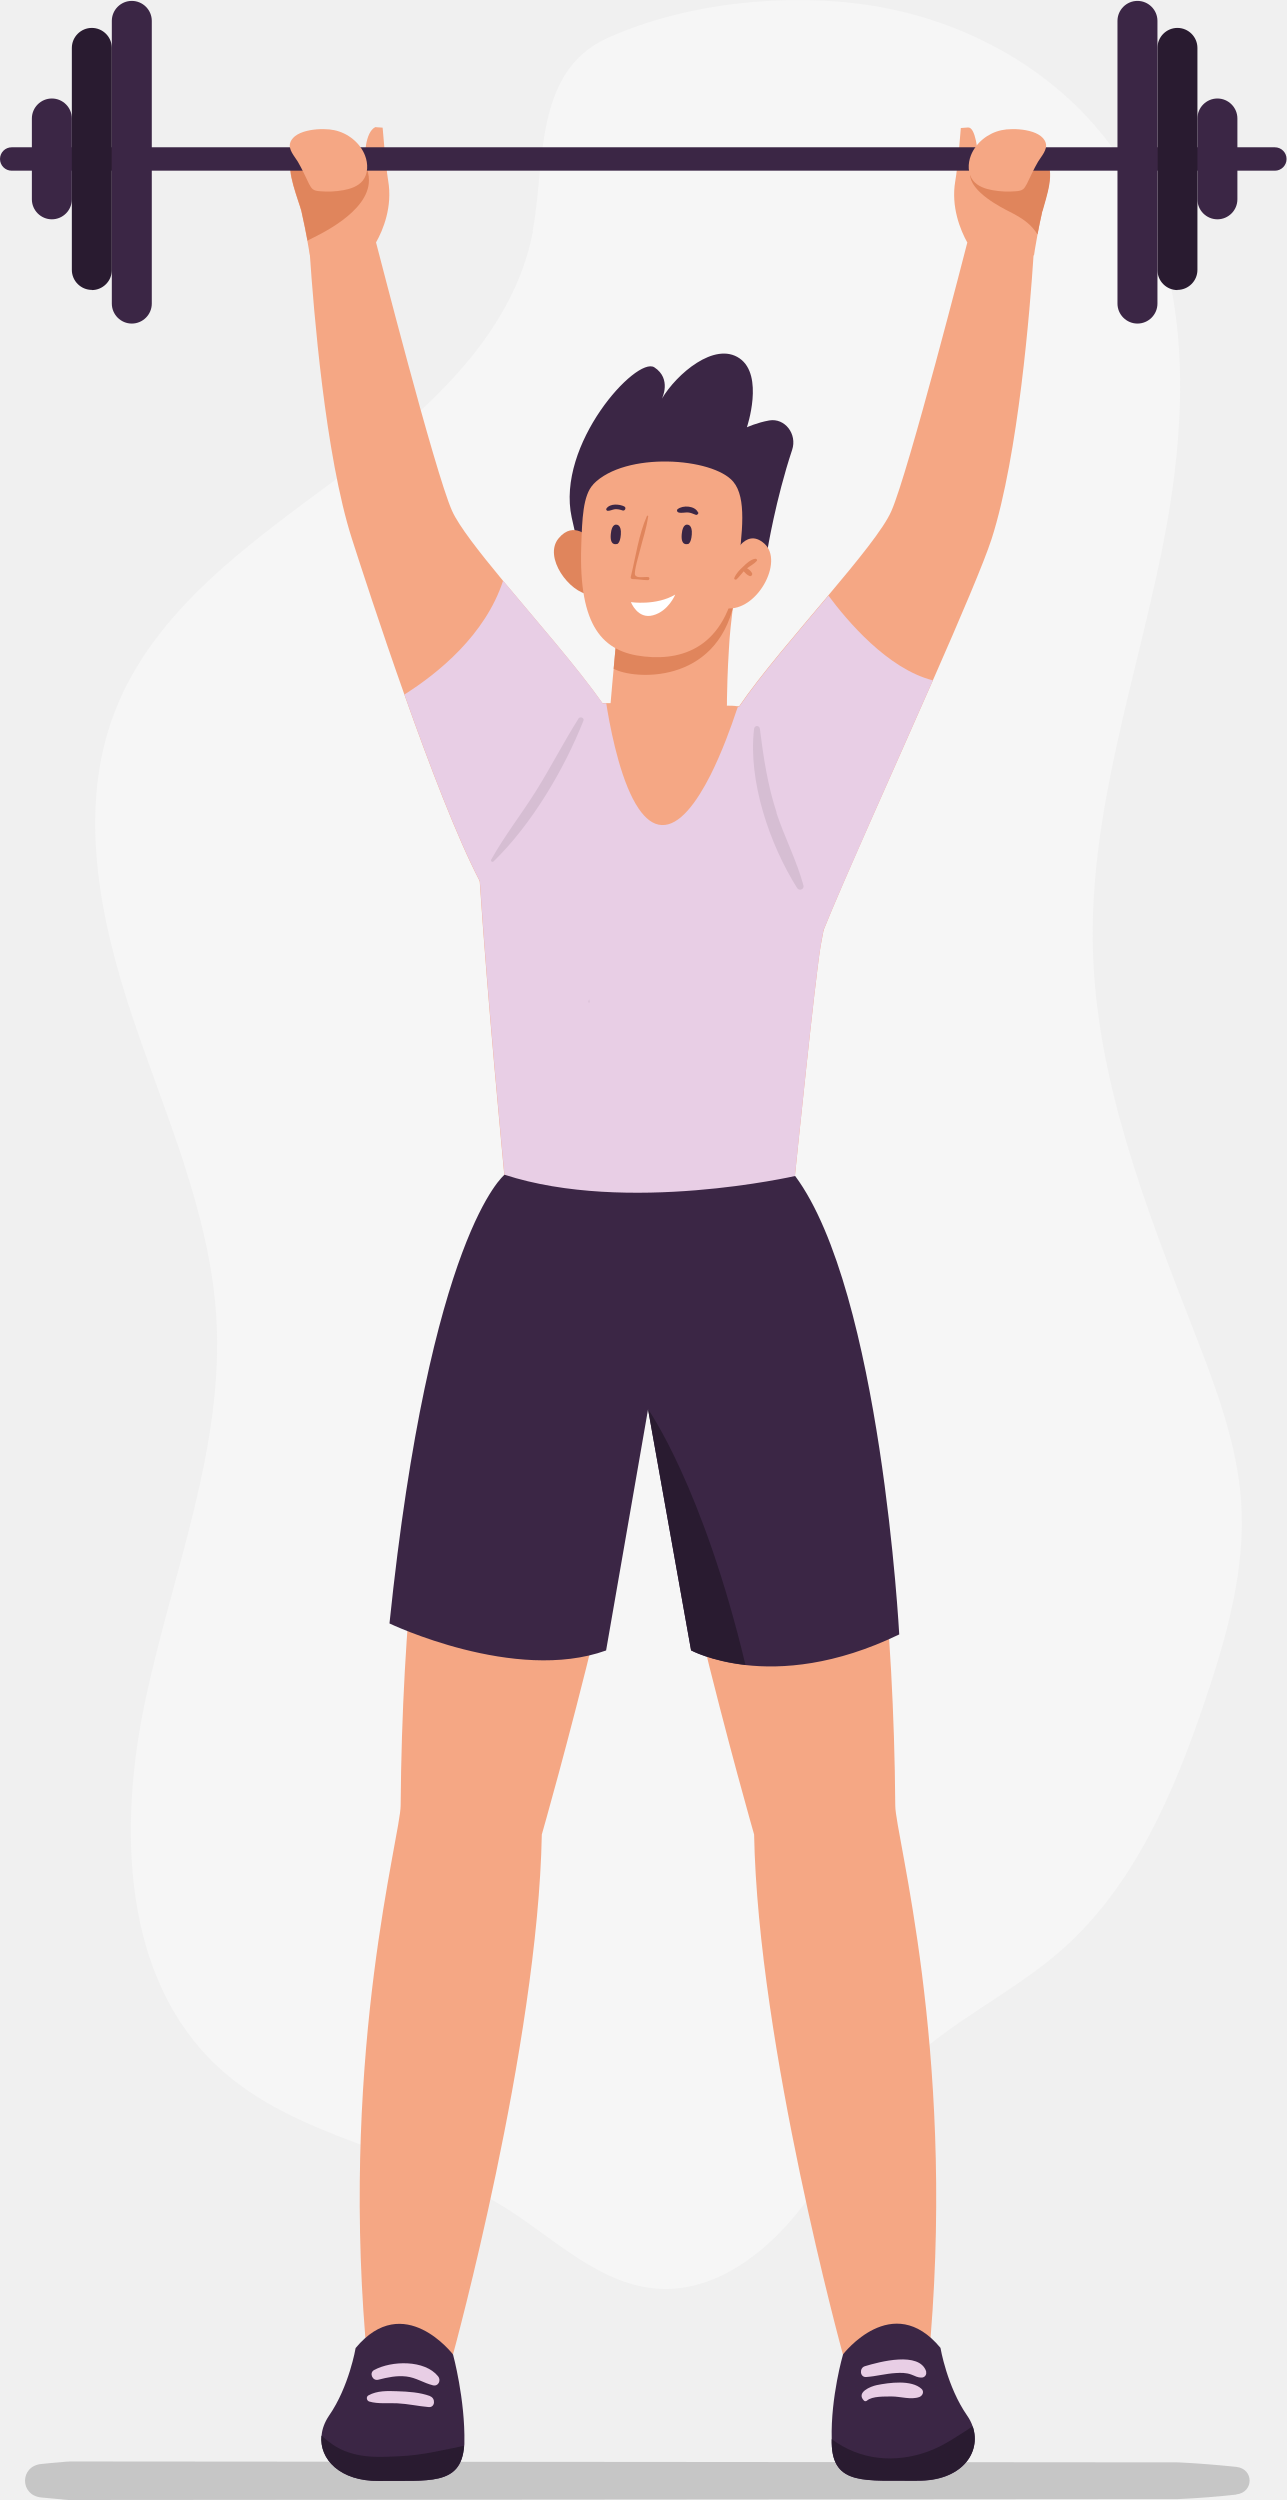
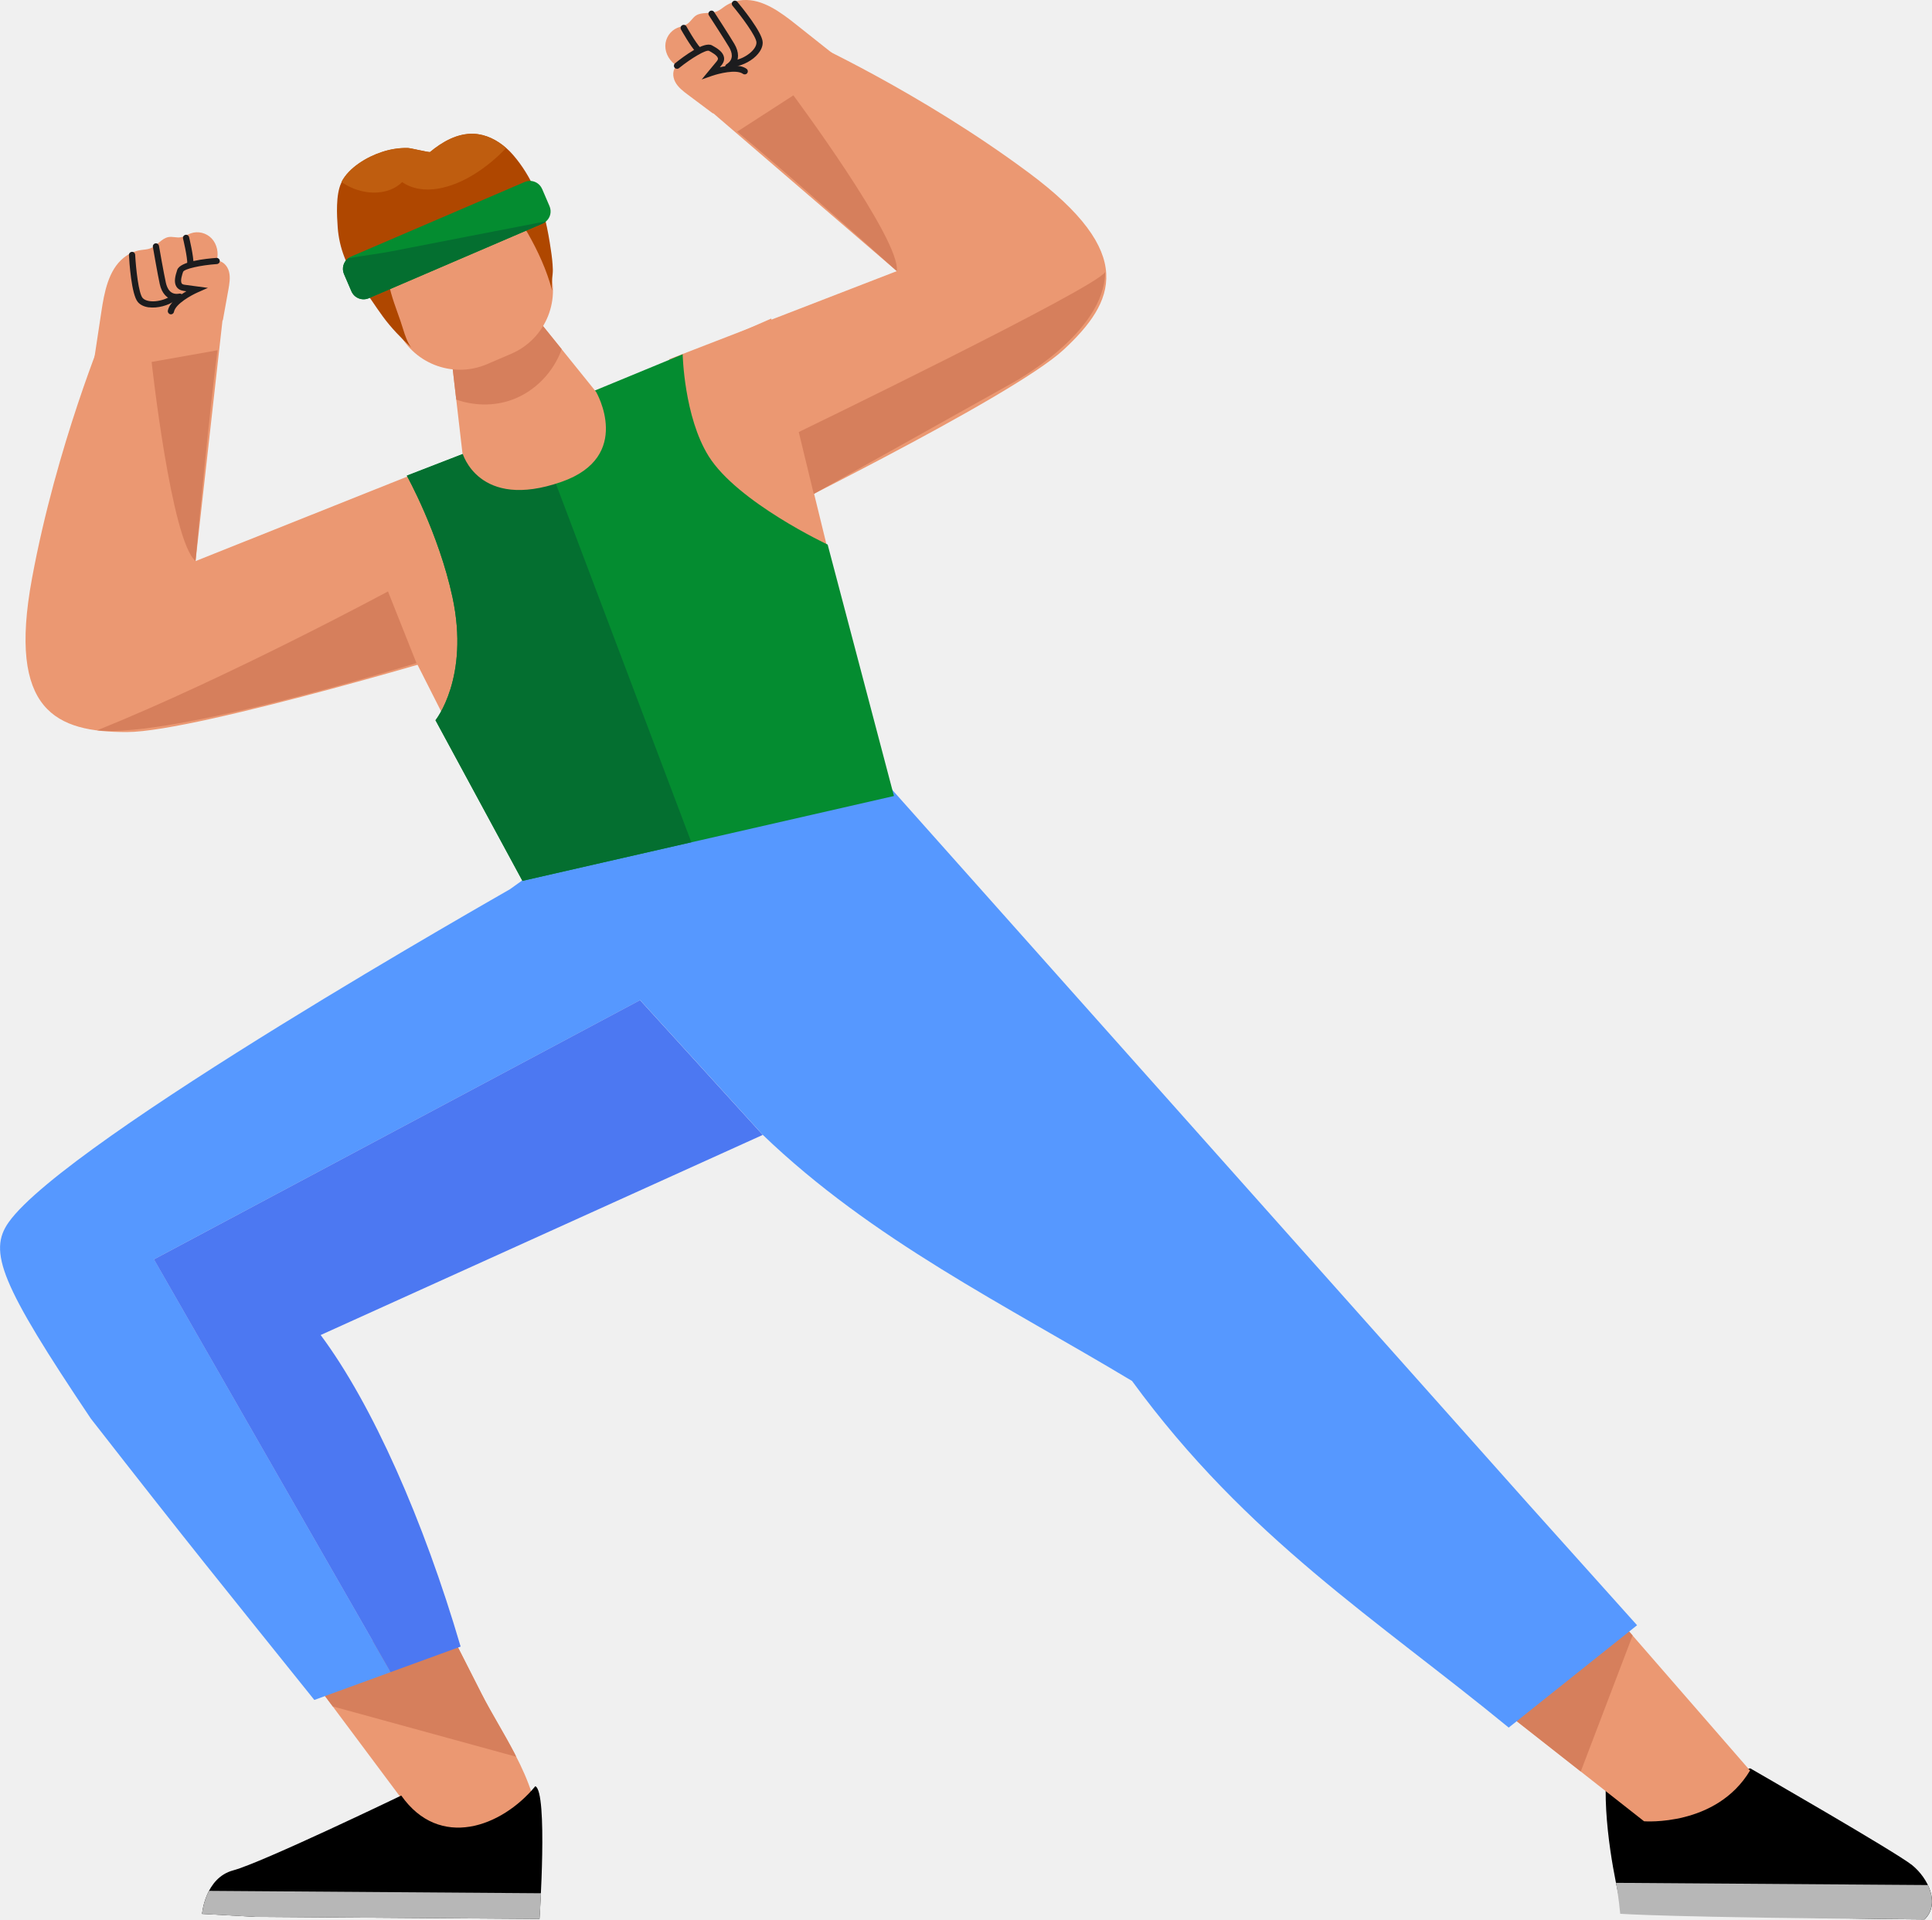
- <svg xmlns="http://www.w3.org/2000/svg" id="Layer_2" data-name="Layer 2" viewBox="0 0 71.46 138.84">
+ <svg xmlns="http://www.w3.org/2000/svg" id="Layer_2" data-name="Layer 2" viewBox="0 0 322.88 320.84">
  <defs>
    <style>
-       .cls-1 {
-         fill: #f6f6f6;
-       }
- 
-       .cls-1, .cls-2, .cls-3, .cls-4, .cls-5, .cls-6, .cls-7, .cls-8, .cls-9 {
+       .cls-1, .cls-2, .cls-3, .cls-4, .cls-5, .cls-6, .cls-7, .cls-8, .cls-9, .cls-10, .cls-11, .cls-12 {
        stroke-width: 0px;
      }

      .cls-2 {
-         fill: #291b30;
+         fill: #4c78f2;
      }

      .cls-3 {
-         fill: #3b2645;
+         fill: #5698ff;
      }

      .cls-4 {
-         fill: #c6c6c6;
+         fill: #1c1c1e;
      }

      .cls-5 {
-         fill: #d6bed3;
+         fill: #d67f5c;
      }

      .cls-6 {
-         fill: #e0855c;
+         fill: #bf9284;
      }

      .cls-7 {
-         fill: #fff;
+         fill: #bf5d0f;
      }

      .cls-8 {
-         fill: #e8cee5;
+         fill: #af4700;
      }

      .cls-9 {
-         fill: #f5a784;
+         fill: #b7b7b7;
+       }
+ 
+       .cls-10 {
+         fill: #eb9872;
+       }
+ 
+       .cls-11 {
+         fill: #046f30;
+       }
+ 
+       .cls-12 {
+         fill: #048c30;
      }
    </style>
  </defs>
-   <g id="Layer_1-2" data-name="Layer 1">
+   <g id="OBJECTS">
    <g>
-       <path class="cls-4" d="m68.65,138.54c-1.06.12-2.13.2-3.22.25l-61.56.05c-.06,0-.12,0-.18-.01-.1,0-.22-.02-.32-.03-.36-.03-.72-.07-1.08-.1-1.2-.12-1.2-1.74,0-1.86.36-.04.72-.07,1.09-.1.1-.01.21-.02.31-.03.07,0,.13,0,.2-.01l61.54.05c1.08.05,2.15.14,3.23.25.99.11.98,1.42,0,1.53Z" />
-       <path class="cls-1" d="m29.6,12.84c-1.13,5.91-6.12,10.21-10.95,13.79-4.83,3.58-10.09,7.27-12.27,12.88-2.09,5.39-.86,11.47.97,16.95,1.84,5.48,4.29,10.87,4.66,16.64.46,7.23-2.42,14.2-3.93,21.29-1.52,7.09-1.29,15.44,4.01,20.38,4.36,4.06,10.91,4.67,15.96,7.83,2.77,1.74,5.29,4.32,8.55,4.51,3.16.18,5.98-2.02,7.92-4.52,1.94-2.5,3.35-5.42,5.57-7.67,2.59-2.64,6.1-4.19,8.87-6.63,4.03-3.55,6.23-8.72,7.95-13.8,1.21-3.58,2.27-7.3,2.02-11.07-.22-3.22-1.38-6.3-2.55-9.31-2.71-6.98-5.54-14.12-5.69-21.6-.15-7.43,2.35-14.63,3.83-21.91s1.81-15.38-2.22-21.63c-3.03-4.71-8.3-7.76-13.83-8.65-4.69-.75-10.38-.18-14.75,1.8-4.11,1.87-3.43,7-4.14,10.72Z" />
+       <polygon class="cls-10" points="56.58 85.03 77.56 126.5 106.04 116.8 122.04 107.02 141.02 102.85 128.89 53.25 56.58 85.03" />
      <g>
-         <path class="cls-9" d="m57.47,13.09s-.02.4-.07,1.08c-.19,2.92-.84,11.11-2.33,15.76-.42,1.3-1.73,4.37-3.26,7.85-2.27,5.16-5.02,11.24-6.07,13.87-.34.86-3.64-.77-4.52-.93-2.23-.42-2.49-4.39-1.77-7.68.29-1.31.72-2.48,1.25-3.31.06-.1.13-.19.2-.29.05-.07.08-.13.13-.19,1.21-1.78,3.21-4.08,4.96-6.17,1.64-1.95,3.08-3.71,3.51-4.69.95-2.14,4.21-14.88,4.21-14.88,1.54-1.68,3.75-.4,3.75-.4Z" />
-         <path class="cls-9" d="m57.89,11.71c-.11.48-.2.93-.27,1.31-.13.68-.19,1.13-.19,1.13-1.12,1.17-3.3-.03-3.3-.03,0,0-.18-.23-.4-.63-.4-.72-.92-2-.68-3.42.16-.91.31-2.96.31-2.96l.4-.03c.42-.03.55,1.31.58,1.91.01.11.02.2.02.25.03-.12.07-.22.13-.3.22-.35.66-.44,1.11-.45.51,0,1.01.01,1.52.04.23.01.48.03.68.14.07.04.14.08.2.14.65.67.07,2.17-.12,2.91Z" />
-       </g>
-       <path class="cls-6" d="m57.89,11.71c-.11.48-.2.93-.27,1.31-.08-.12-.16-.24-.25-.34-.4-.47-.98-.76-1.53-1.04-.65-.34-2.41-1.35-1.86-2.35.07-.14.21-.23.38-.3.05-.02.1-.04.15-.05.75-.21,1.98-.07,2.49-.15.27-.04.54-.09.82-.12.07.04.14.08.2.14.65.67.07,2.17-.12,2.91Z" />
-       <g>
-         <path class="cls-3" d="m42.62,30.55s.46-2.82,1.37-5.56c.3-.89-.41-1.79-1.27-1.64-.68.12-1.24.38-1.24.38,0,0,.97-2.88-.41-3.83-1.38-.95-3.5.87-4.31,2.24,0,0,.56-1.1-.42-1.74-.99-.64-5.47,4.28-4.59,8.34.88,4.06,1.2,2.92,1.2,2.92,0,0,9.39-.58,9.68-1.1Z" />
-         <path class="cls-6" d="m32.75,29.9s-.87-1.04-1.73,0,.61,3.03,1.73,3.12c0,0,.13-2.67,0-3.12Z" />
-         <path class="cls-9" d="m48.88,41.95c-.52,1.23-2.34,5.73-3.14,9.7-.06.32-.12.62-.17.91-.33,2.04-1.33,11.86-1.49,13.4-.01.13-.02.2-.02.2-7.84,2.15-15.96,0-15.96,0,0,0-.01-.15-.05-.44-.18-1.93-.95-9.9-1.41-16.79-.24-3.51-.39-6.75-.35-8.76.01-.74,1.72-.66,2.91-.82,1.65-.24,3.45-.29,4.27-.3.07,0,.14,0,.2,0h.24l.1-1.15s.07-.76.07-.76l.19-2.07c.13.03.26.05.39.07.26.05.51.07.76.08.33.01.64.01.93-.01.15-.01.29-.03.43-.05.2-.03.4-.06.59-.1.32-.07.62-.16.91-.25.09-.03.18-.05.26-.09.03,0,.05-.01.07-.03.07-.03.14-.05.2-.08.42-.17.78-.36,1.08-.54.19-.11.35-.21.48-.31.05-.03.07-.05.08-.06.07-.05.13-.09.18-.13.07-.05.11-.08.12-.1-.03.14-.04.21-.05.27-.08.66-.18,1.5-.22,2.33-.04.57-.06,1.14-.08,1.64-.03.86-.03,1.48-.03,1.48.19,0,.38,0,.56.03.02,0,.05,0,.07,0,.86.04,1.67.14,2.42.28,2.66.51,4.56,1.48,5.25,1.91.18.11.25.33.18.53Z" />
-         <path class="cls-6" d="m40.77,33.49c-1.01,4.57-5.61,4.25-6.69,3.65l.19-2.07c3.79.77,6.49-1.58,6.49-1.58Z" />
-         <path class="cls-9" d="m32.95,26.9c-.58.6-.62,1.94-.67,3.42-.15,4.49,1.2,5.9,3.5,6.14,2.3.25,4.7-.64,5.19-4.8.25-2.08.51-4.01-.25-4.91-1.13-1.34-6-1.69-7.77.14Z" />
-         <path class="cls-9" d="m40.64,31.06s.7-1.86,1.81-.87c1.11.99-.42,3.8-2.12,3.59,0,0-.23-2.08.31-2.71Z" />
-         <path class="cls-6" d="m41.94,31.03c-.25.04-.5.27-.67.44-.19.17-.4.39-.49.63-.03.08.08.12.13.07.14-.13.26-.29.39-.44.1.1.19.21.33.26.1.04.18-.09.13-.17-.06-.11-.16-.19-.27-.26.18-.14.39-.24.53-.4.06-.06,0-.14-.08-.13Z" />
-         <path class="cls-3" d="m34.25,30.21s-.39.14-.33-.54c.05-.62.33-.53.33-.53,0,0,.27,0,.23.54s-.23.54-.23.54Z" />
-         <path class="cls-3" d="m38.19,30.21s-.39.14-.33-.54c.05-.62.33-.53.33-.53,0,0,.27,0,.23.54s-.23.54-.23.54Z" />
-         <path class="cls-6" d="m36.01,32.05c-.2-.03-.65.09-.74-.12-.08-.18.24-1.22.28-1.4.16-.65.33-1.08.45-1.86,0-.03-.05-.05-.07-.02-.46,1.03-.63,2.3-.9,3.39-.02.06.03.12.09.12.29,0,.57.06.86.06.1,0,.12-.16.02-.17Z" />
-         <path class="cls-3" d="m34.68,28.13c-.28-.14-.8-.18-1,.11-.04.05.01.13.07.13.14,0,.26-.07.4-.09.15-.01.29.02.43.07.13.04.22-.16.09-.22Z" />
-         <path class="cls-3" d="m38.77,28.47c-.16-.39-.85-.43-1.14-.19-.07.06-.02.16.05.18.17.05.35-.01.53,0,.16.01.28.08.43.13.07.03.17-.06.14-.14Z" />
-         <path class="cls-7" d="m35.04,33.44s1.4.21,2.46-.42c0,0-.37.92-1.23,1.15-.86.24-1.23-.73-1.23-.73Z" />
+         <g>
+           <path class="cls-10" d="m111.82,60.05l38.06-14.73-31.27-26.9,16.05-11.71s19.02,8.61,37.21,22.12c18.19,13.5,14.53,21.61,5.87,29.64-8.65,8.03-53.65,30.05-53.65,30.05l-12.27-28.46Z" />
+           <path class="cls-5" d="m123.2,22.01l9.39-6.07s17.97,24.14,17.29,29.38c-17.46-15.69-26.68-23.31-26.68-23.31Z" />
+         </g>
+         <path class="cls-5" d="m136,82.57l-2.51-10.35s49.9-24.18,51.21-26.76c-.07,10.33-15.63,18.62-15.63,18.62l-33.07,18.49Z" />
+         <path class="cls-10" d="m119.1,18.93c-1.36-1.02-2.73-2.04-4.09-3.06-.83-.62-1.69-1.27-2.17-2.18s-.47-2.13.3-2.71c-1.18-.67-1.96-2-1.95-3.3,0-1.3.81-2.52,1.99-3.02.56-.24,1.19-.33,1.69-.67.56-.38.88-1.03,1.45-1.4.98-.63,2.39-.24,3.48-.68.51-.2.92-.57,1.37-.88.88-.59,1.93-.95,3.02-1.02,3.25-.21,6.25,2.01,8.89,4.11,1.71,1.36,3.43,2.72,5.14,4.08.53.42,1.06.84,1.6,1.23l-11.96,8.67-8.76.83Z" />
+         <path class="cls-4" d="m124.86,12.25s.01-.02.02-.03c.17-.23.11-.56-.12-.72-1.1-.79-3.06-.57-4.46-.26l.27-.33c.37-.44.51-.91.42-1.37-.17-.86-1.07-1.45-2.01-1.96-1.33-.71-4.75,1.86-6.16,3-.22.18-.26.51-.08.73.18.22.51.26.73.08,2.16-1.74,4.55-3.12,5.02-2.89.34.18,1.39.74,1.49,1.24.01.05.04.22-.2.51l-2.51,3.03,1.75-.61c1.05-.36,4.01-1.13,5.14-.33.22.16.53.12.7-.09Z" />
+         <path class="cls-4" d="m117.14,8.74c.17-.2.16-.51-.03-.7-.86-.87-2.38-3.59-2.39-3.62-.14-.25-.46-.34-.71-.2-.25.14-.34.46-.2.71.07.12,1.61,2.88,2.57,3.85.2.2.53.2.73,0,.01-.01.02-.03.03-.04Z" />
+         <path class="cls-4" d="m122.76,10.94c.78-.94.78-2.22-.03-3.6-.77-1.31-3.27-5.17-3.38-5.33-.16-.24-.48-.31-.72-.15-.24.16-.31.48-.15.72.03.04,2.6,4.01,3.36,5.29.51.87.86,2.06-.41,2.86-.24.15-.32.47-.16.72.15.24.47.32.72.17.31-.2.57-.42.78-.67Z" />
+         <path class="cls-4" d="m126.71,8.96c.49-.59.78-1.25.75-1.91-.06-1.66-3.55-5.92-4.24-6.75-.18-.22-.51-.25-.73-.07-.23.19-.25.51-.07.73,1.53,1.83,3.97,5.12,4,6.13.04,1.2-1.93,2.75-3.83,3.02-.28.04-.48.3-.44.59.04.28.3.48.59.44,1.46-.2,3.06-1.06,3.97-2.17Z" />
      </g>
      <g>
-         <path class="cls-9" d="m33.39,50.72c-.87.16-4.82.61-5.51.05-.35-.27-.76-.92-1.23-1.82-1.24-2.36-2.82-6.5-4.19-10.37-1.34-3.78-2.48-7.3-2.91-8.64-1.5-4.66-2.14-12.86-2.34-15.77-.04-.68-.07-1.07-.07-1.07,0,0,2.18-1.24,3.75.39.01.01,3.26,12.76,4.22,14.89.38.84,1.49,2.26,2.83,3.88,1.85,2.22,4.13,4.82,5.53,6.81.09.12.18.25.25.37.07.1.13.2.19.29.78,1.22,1.36,3.23,1.55,5.18.26,2.77-.25,5.47-2.07,5.81Z" />
-         <path class="cls-9" d="m20.89,13.48c-.22.4-.4.63-.4.63,0,0-2.17,1.19-3.28.05-.01-.01-.05-.31-.14-.79-.08-.43-.19-1.01-.34-1.66-.12-.48-.9-2.39-.5-2.73.09-.07.21-.1.32-.12.44-.08.89-.16,1.34-.25.77-.14,2.06-.35,2.36.62,0-.55.01-1.87.59-2.17l.41.03s.16,2.05.31,2.96c.24,1.42-.27,2.7-.68,3.42Z" />
+         <g>
+           <g>
+             <path class="cls-10" d="m70.58,78.66l-37.9,15.13,4.59-41-19.73,2.35s-8.07,19.26-12.19,41.53c-4.13,22.27,4.07,25.72,15.88,25.7,11.8-.01,59.75-14.52,59.75-14.52l-10.39-29.2Z" />
+             <path class="cls-5" d="m36.35,58.55l-11.01,1.95s3.27,29.91,7.34,33.28c2.1-23.38,3.67-35.24,3.67-35.24Z" />
+           </g>
+           <path class="cls-10" d="m37.25,53.5c.3-1.68.61-3.35.91-5.03.18-1.02.37-2.08.11-3.07-.26-.99-1.1-1.88-2.07-1.78.4-1.29.07-2.8-.82-3.75-.89-.95-2.3-1.3-3.51-.86-.57.2-1.1.57-1.7.66-.67.1-1.35-.16-2.02-.04-1.15.21-1.91,1.45-3.01,1.88-.51.2-1.07.21-1.6.29-1.05.16-2.06.62-2.9,1.31-2.52,2.06-3.21,5.73-3.71,9.06-.33,2.16-.66,4.33-.98,6.49-.1.67-.2,1.33-.33,2l14.66-1.8,6.98-5.36Z" />
+           <path class="cls-4" d="m28.49,52.53s-.02,0-.03,0c-.28-.06-.46-.33-.41-.61.27-1.33,1.85-2.5,3.09-3.23l-.42-.06c-.57-.08-.99-.32-1.24-.72-.46-.74-.2-1.79.14-2.8.49-1.43,4.75-1.87,6.56-2,.28-.02.53.2.55.48.02.29-.2.53-.48.55-2.77.19-5.46.81-5.65,1.3-.13.37-.51,1.49-.24,1.92.03.05.12.19.49.24l3.9.52-1.7.75c-1.02.45-3.71,1.9-3.98,3.26-.05.27-.31.45-.58.41Z" />
+           <path class="cls-4" d="m31.75,44.7c-.26-.03-.46-.26-.45-.53.04-1.22-.7-4.25-.71-4.28-.07-.28.1-.56.38-.63.28-.07.56.1.63.38.03.13.78,3.2.74,4.56,0,.29-.25.51-.54.5-.02,0-.04,0-.05,0Z" />
+           <path class="cls-4" d="m29.13,50.14c-1.21-.16-2.09-1.1-2.43-2.65-.33-1.48-1.12-6.01-1.15-6.21-.05-.28.14-.55.42-.6.28-.05.55.14.6.42,0,.05.82,4.7,1.15,6.16.22.98.77,2.1,2.25,1.82.28-.05.55.13.61.41.05.28-.13.55-.41.61-.36.07-.71.08-1.03.04Z" />
+           <path class="cls-4" d="m24.89,51.38c-.76-.1-1.42-.38-1.85-.89-1.09-1.26-1.43-6.75-1.49-7.84-.02-.29.2-.53.49-.55.29-.02.53.2.55.49.13,2.38.58,6.45,1.24,7.21.79.91,3.28.7,4.86-.4.23-.16.56-.11.72.13.16.24.11.56-.13.72-1.21.85-2.97,1.3-4.39,1.12Z" />
+         </g>
+         <path class="cls-5" d="m69.6,110.84l-4.76-11.98s-26.58,14.34-48.6,23.22c12.58,1.38,53.36-11.24,53.36-11.24Z" />
      </g>
-       <path class="cls-9" d="m26.55,67.98s-4.14,11.17-4.3,32.3c-.01,1.67-3.28,13.31-1.96,29.55l4.87.92s4.71-17.16,4.93-28.87c0,0,5.97-20.78,6.41-30.34.44-9.56-5.99-12.64-9.94-3.57Z" />
-       <path class="cls-3" d="m25.79,135.68c0,.05,0,.1-.01.15-.16,2.25-2,1.91-4.72,1.95-2.17.03-3.33-1.21-3.2-2.52.03-.37.17-.74.41-1.1,1.12-1.61,1.48-3.76,1.48-3.76,2.68-3.22,5.41.36,5.41.36,0,0,.68,2.5.63,4.92Z" />
-       <path class="cls-9" d="m45.42,67.98s4.14,11.17,4.3,32.3c.01,1.67,3.28,13.31,1.96,29.55l-4.87.92s-4.71-17.16-4.93-28.87c0,0-5.97-20.78-6.41-30.34-.44-9.56,5.99-12.64,9.94-3.57Z" />
-       <path class="cls-3" d="m50.92,137.77c-2.79-.04-4.69.32-4.73-2.1,0-.07,0-.14,0-.21-.06-2.35.63-4.71.63-4.71,0,0,2.74-3.58,5.41-.36,0,0,.36,2.15,1.48,3.76.14.2.24.4.31.61.5,1.48-.65,3.05-3.09,3.01Z" />
-       <path class="cls-8" d="m51.81,37.78c-2.27,5.16-5.01,11.24-6.07,13.87-.07.32-.12.62-.17.91-.33,2.04-1.33,11.86-1.49,13.4-2.71.83-8.22,1.81-16.02-.23-.18-1.93-.95-9.9-1.41-16.79-1.24-2.36-2.82-6.5-4.19-10.37,1.87-1.18,4.49-3.3,5.48-6.32,1.85,2.22,4.13,4.82,5.53,6.81.07,0,.14,0,.2,0,.02.12.04.24.06.38.27,1.58.82,4.12,1.74,5.47.37.54.79.89,1.28.91.99.05,1.94-1.26,2.71-2.78.64-1.28,1.15-2.69,1.45-3.6.03-.08.05-.14.07-.19.02,0,.05,0,.07,0,1.21-1.78,3.21-4.08,4.96-6.17,1.01,1.36,3.28,4.08,5.82,4.71Z" />
-       <path class="cls-3" d="m49.94,90.77c-3.58,1.73-6.52,1.93-8.54,1.7-1.93-.22-3.02-.81-3.02-.81l-2.39-13.39-2.33,13.39c-5.06,1.83-12.03-1.5-12.03-1.5,2.25-21.67,6.39-24.92,6.39-24.92,6.79,2.21,16.14.07,16.14.07,4.77,6.43,5.78,25.47,5.78,25.47Z" />
-       <path class="cls-6" d="m17.16,13.32s-.06.03-.08.05c-.08-.43-.19-1.01-.34-1.66-.12-.48-.89-2.38-.5-2.73.09-.07.21-.1.32-.12.44-.08.89-.16,1.34-.25.55-.1,1.19-.22,1.73-.02.58.21.86.85.86,1.42,0,1.79-2.85,3.06-3.33,3.31Z" />
      <g>
-         <path class="cls-3" d="m70.81,9.48H.65c-.36,0-.65-.29-.65-.65s.29-.65.65-.65h70.15c.36,0,.65.29.65.65s-.29.65-.65.65Z" />
-         <path class="cls-3" d="m2.88,12.18c-.61,0-1.11-.5-1.11-1.11v-4.49c0-.61.5-1.11,1.11-1.11s1.11.5,1.11,1.11v4.49c0,.61-.5,1.11-1.11,1.11Z" />
-         <path class="cls-2" d="m5.1,16.1c-.61,0-1.11-.5-1.11-1.11V2.66c0-.61.5-1.11,1.11-1.11s1.11.5,1.11,1.11v12.34c0,.61-.5,1.11-1.11,1.11Z" />
-         <path class="cls-3" d="m7.32,17.97c-.61,0-1.11-.5-1.11-1.11V1.16C6.21.55,6.71.05,7.32.05s1.11.5,1.11,1.11v15.7c0,.61-.5,1.11-1.11,1.11Z" />
-         <path class="cls-3" d="m67.61,12.18c.61,0,1.11-.5,1.11-1.11v-4.49c0-.61-.5-1.11-1.11-1.11s-1.11.5-1.11,1.11v4.49c0,.61.5,1.11,1.11,1.11Z" />
-         <path class="cls-2" d="m65.39,16.1c.61,0,1.11-.5,1.11-1.11V2.66c0-.61-.5-1.11-1.11-1.11s-1.11.5-1.11,1.11v12.34c0,.61.5,1.11,1.11,1.11Z" />
-         <path class="cls-3" d="m63.17,17.97c.61,0,1.11-.5,1.11-1.11V1.16c0-.61-.5-1.11-1.11-1.11s-1.11.5-1.11,1.11v15.7c0,.61.5,1.11,1.11,1.11Z" />
+         <g>
+           <path class="cls-10" d="m51.06,279.15s21.32,28.57,21.32,28.57c.48.65,6.15.04,6.95.05,3.5.03,6.97-.6,10.42-.04,1.18-8.47-5.57-17.3-9.26-24.57-2.33-4.58-4.65-9.16-6.98-13.75l-22.46,9.74Z" />
+           <g>
+             <path class="cls-1" d="m42.8,320.42l47.36.34s1.44-21.3-.7-22.18c-5.65,6.85-16.01,10.65-22.4,1.56,0,0-23.33,11.24-28.07,12.5-4.74,1.26-5.22,7.28-5.22,7.28l9.04.5Z" />
+             <path class="cls-9" d="m34.93,316.06c-1.01,1.91-1.16,3.87-1.16,3.87l9.04.5,47.36.34s.12-1.77.24-4.3l-55.47-.4Z" />
+           </g>
+           <path class="cls-5" d="m76.43,275.13l-22.3,8.13c.46.61.95,1.28,1.48,1.98l30.65,8.41-.24-.52c-1.83-3.51-3.95-6.88-5.52-9.97-1.36-2.67-2.72-5.35-4.07-8.02Z" />
+         </g>
+         <g>
+           <g>
+             <path class="cls-1" d="m292.52,295.6s24.4,14.03,27.05,16.18c2.65,2.15,4.75,6.43,2.07,9.07-43.15-.31-50.77-2.49-50.77-2.49,0,0-2.59-10.14-2.53-19.2l24.18-3.56Z" />
+             <path class="cls-9" d="m270.77,319.9s7.72.63,50.86.94c1.62-1.59,1.49-3.78.56-5.74l-52.13-.37c.45,2.22.71,5.17.71,5.17Z" />
+           </g>
+           <g>
+             <path class="cls-10" d="m248.22,283.58l26.54,20.86s12.05.95,17.71-8.48l-25.62-29.46-18.64,17.09Z" />
+             <polygon class="cls-5" points="266.85 266.49 248.22 283.58 264.18 296.12 272.83 273.42 272.85 273.39 266.85 266.49" />
+           </g>
+         </g>
+         <g>
+           <path class="cls-3" d="m255.28,251.25l-107.57-120.8-28.9,7.54.03.1-28.63,6.97s-.01,0-.02.01-.04.02-.06.05c-.36.25-4.66,3.35-4.86,3.49-.02.01-.04.02-.06.04-.35.25-73.97,41.85-83.76,55.66-3.46,4.89-1.37,10.32,13.73,32.82h0c16.88,21.65,21.68,27.49,37.35,47.03l24.47-8.92-11.71,4.27-39.55-69,81.25-43.33,20.5,22.53c18.28,17.57,40.48,28.38,61.7,41.13,19.19,26.29,40.99,39.91,62.95,57.94l21.45-17.11-18.31-20.42Z" />
+           <path class="cls-2" d="m25.72,210.51l39.55,69,11.71-4.27c-6.16-21.03-14.74-40.46-23.39-52.08l73.88-33.45-20.5-22.53-81.25,43.33Z" />
+         </g>
      </g>
-       <path class="cls-9" d="m17.18,10.24c.05.09.1.19.18.26.11.09.26.11.4.12.44.04.89.02,1.32-.06.39-.07.8-.21,1.06-.52.31-.38.31-.95.13-1.41-.28-.71-.95-1.24-1.7-1.4-.62-.14-2.19-.08-2.45.69-.13.38.24.76.42,1.06.24.41.43.84.64,1.27Z" />
-       <path class="cls-9" d="m57.01,10.24c-.05.09-.1.19-.18.26-.11.09-.26.11-.4.12-.44.04-.89.02-1.32-.06-.39-.07-.8-.21-1.06-.52-.31-.38-.31-.95-.13-1.41.28-.71.95-1.24,1.7-1.4.62-.14,2.19-.08,2.45.69.13.38-.24.76-.42,1.06-.24.41-.43.84-.64,1.27Z" />
-       <path class="cls-2" d="m41.4,92.46c-1.93-.22-3.02-.81-3.02-.81l-2.39-13.39s3.04,4.28,5.41,14.2Z" />
-       <path class="cls-2" d="m25.77,135.83c-.16,2.25-2,1.91-4.72,1.95-2.17.03-3.33-1.21-3.2-2.52.54.48,1.02.83,1.83,1.03.83.21,1.64.16,2.49.12,1.26-.05,2.41-.34,3.6-.58Z" />
-       <path class="cls-2" d="m50.92,137.77c-2.79-.04-4.69.32-4.73-2.1,0-.07,0-.14,0-.21,1.55,1.16,3.49,1.36,5.34.69.91-.33,1.69-.89,2.49-1.4.5,1.48-.65,3.05-3.09,3.01Z" />
-       <path class="cls-8" d="m24.33,131.97c-.75-.93-2.59-.87-3.55-.35-.3.16-.09.63.23.54.51-.13,1.02-.24,1.55-.18.54.06.96.36,1.48.49.31.08.47-.28.29-.5Z" />
-       <path class="cls-8" d="m23.89,133.07c-.57-.21-1.22-.25-1.82-.27-.55-.02-1.12-.04-1.61.23-.14.08-.1.29.04.34.51.15,1.05.07,1.57.1.59.03,1.16.16,1.74.21.36.03.39-.49.08-.6Z" />
-       <path class="cls-8" d="m51.44,131.71c-.37-1.15-2.61-.54-3.41-.3-.32.1-.28.63.08.6.55-.04,1.09-.19,1.64-.22.28-.02.58-.02.85.08.26.09.32.17.59.17.16,0,.29-.16.24-.32Z" />
-       <path class="cls-8" d="m51.18,132.67c-.56-.52-1.8-.35-2.49-.21-.34.07-1.16.4-.71.86.05.05.12.04.17,0,.29-.26,1.01-.22,1.37-.23.5,0,1.07.2,1.54.03.18-.07.28-.3.12-.45Z" />
-       <path class="cls-5" d="m32.72,55.48c-.02.05-.03.11-.04.16-.02.05.08.05.06,0,0-.05-.02-.11-.03-.16Z" />
-       <path class="cls-5" d="m43.13,45.13c-.5-1.53-.73-3.06-.93-4.66-.03-.2-.29-.2-.32,0-.35,2.89.86,6.42,2.39,8.85.12.18.41.07.35-.15-.38-1.39-1.05-2.67-1.5-4.03Z" />
-       <path class="cls-5" d="m32.12,39.92c-.82,1.3-1.52,2.67-2.33,3.97-.81,1.3-1.77,2.52-2.51,3.85-.05.08.06.17.13.1,2.11-2.05,3.91-5.09,4.99-7.81.07-.17-.19-.26-.28-.12Z" />
+       <g>
+         <path class="cls-12" d="m87.31,147.24l-14.53-26.85s5.73-7.08,2.84-20.57c-2.32-10.76-7.63-20.31-7.63-20.31l20.72-8.03,9.08-5.53,16.3-6.73s.22,10.45,4.35,17.05c4.82,7.69,19.88,14.76,19.88,14.76l11.08,42.03-62.1,14.19Z" />
+         <path class="cls-11" d="m87.31,147.24l28.23-6.45-26.3-69.63-.53.32-20.72,8.03s5.31,9.55,7.63,20.31c2.89,13.5-2.84,20.57-2.84,20.57l14.53,26.85Z" />
+       </g>
+       <g>
+         <path class="cls-10" d="m75.15,57.28l2.13,18.42s2.65,9.7,16.54,4.85c12.09-4.22,5.81-15.03,5.81-15.03l-11.52-14.29-12.96,6.04Z" />
+         <path class="cls-5" d="m93.88,58.38l-5.77-7.15-12.96,6.04,1.1,9.53c2.97,1.04,6.3,1.11,9.27.04,3.86-1.38,6.97-4.61,8.35-8.46Z" />
+       </g>
+       <g>
+         <path class="cls-6" d="m63.59,50.37c.92-.39,1.89-.37,2.67-.02h0c.35.35.64.77.84,1.24.45,1.04.83,2.28.8,3.32-.17.34-.45.61-.88.79" />
+         <path class="cls-10" d="m69.88,28.11h13.99c3.7,0,6.7,3,6.7,6.7v15.04c0,6.34-5.15,11.49-11.49,11.49h-4.42c-6.34,0-11.49-5.15-11.49-11.49v-15.04c0-3.7,3-6.7,6.7-6.7Z" transform="translate(-11.41 33.97) rotate(-23.24)" />
+         <path class="cls-8" d="m92.25,48.47c-.9-3.36-2.33-6.46-4.03-9.46-.78-1.36-2.55-3.91-4.36-2.53-3.82,2.9-7.13,5.78-12.48,6.74-2.7.48-7.22-.3-7.7-1.39.36.82.26,1.75.54,2.6.23.7.51,1.31.64,2.06.14.87.27,1.74.52,2.59.62,2.16,1.43,4.05,2.02,6.04.24.8.74,2.3,1.35,2.99-1.7-1.59-3.39-3.31-4.75-5.18-1.33-1.8-2.49-3.72-3.89-5.48-2.13-2.68-3.42-6.01-3.67-9.42-.15-2.07-.33-5.46.57-7.41.03-.06.06-.13.09-.18,1.22-2.42,4.27-4.21,6.72-5.01,1.39-.47,2.86-.71,4.34-.68.48,0,3.59.78,3.74.67,2.07-1.73,4.61-3.16,7.31-3.04,2.01.08,3.89,1.04,5.41,2.38.4.35.77.72,1.12,1.13,1.53,1.75,2.79,3.83,3.79,6.05,1.37,3.06,2.05,6.52,2.53,9.81.17,1.1.3,2.2.33,3.31.03.98-.35,2.5-.1,3.42Z" />
+         <path class="cls-7" d="m84.58,24.75c-1.6,1.69-3.4,3.18-5.37,4.4-3.62,2.25-8.48,3.69-12,1.29-2.33,2.29-6.24,2.17-9.11.61-.36-.2-.71-.4-1.04-.63,1.22-2.42,4.27-4.21,6.72-5.01,1.39-.47,2.86-.71,4.34-.68.48,0,3.59.78,3.74.67,2.07-1.73,4.61-3.16,7.31-3.04,2.01.08,3.89,1.04,5.41,2.38Z" />
+         <path class="cls-12" d="m90.6,31.58l1.24,2.89c.38.9.14,1.91-.57,2.52-.17.16-.37.28-.59.38l-29.05,12.48c-1.12.48-2.42-.04-2.9-1.16l-1.24-2.88c-.41-.96-.09-2.04.7-2.63.13-.11.29-.21.45-.28l29.05-12.48c1.12-.48,2.42.04,2.9,1.16Z" />
+         <path class="cls-11" d="m91.27,36.99c-.17.16-.37.28-.59.38l-29.05,12.48c-1.12.48-2.42-.04-2.9-1.16l-1.24-2.88c-.41-.96-.09-2.04.7-2.63,2.41-.45,4.89-.72,7.13-1.15,4.4-.85,8.79-1.71,13.2-2.57,4.26-.82,8.5-1.64,12.75-2.47Z" />
+       </g>
    </g>
  </g>
</svg>
